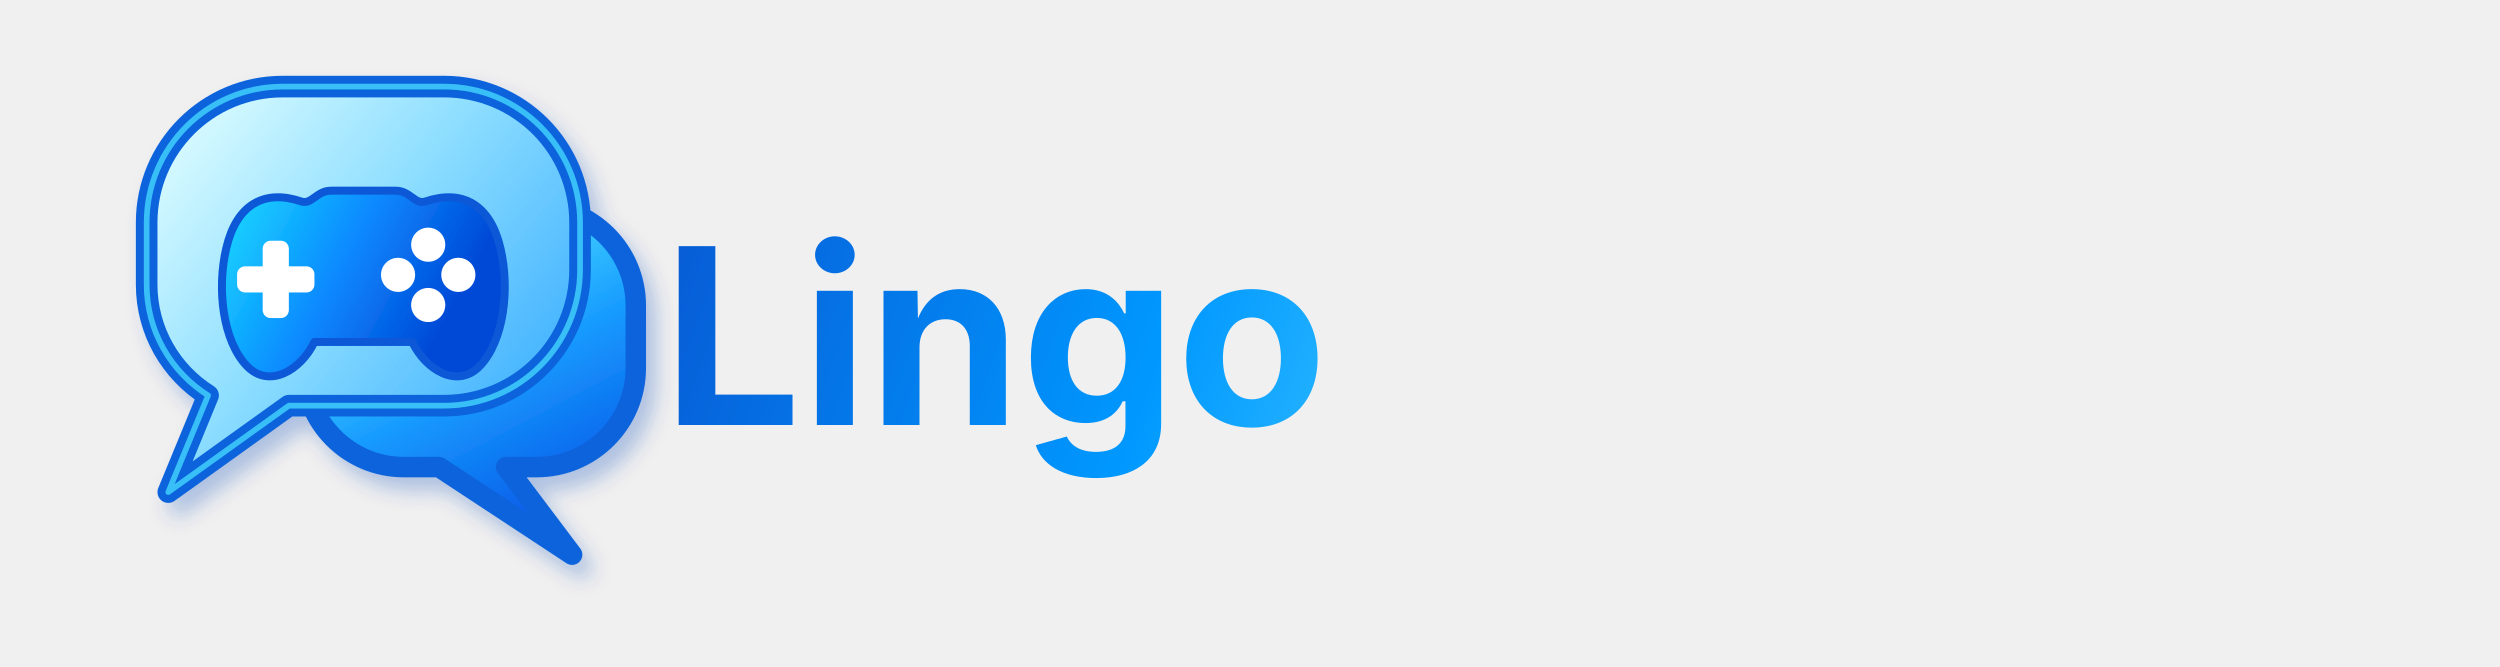
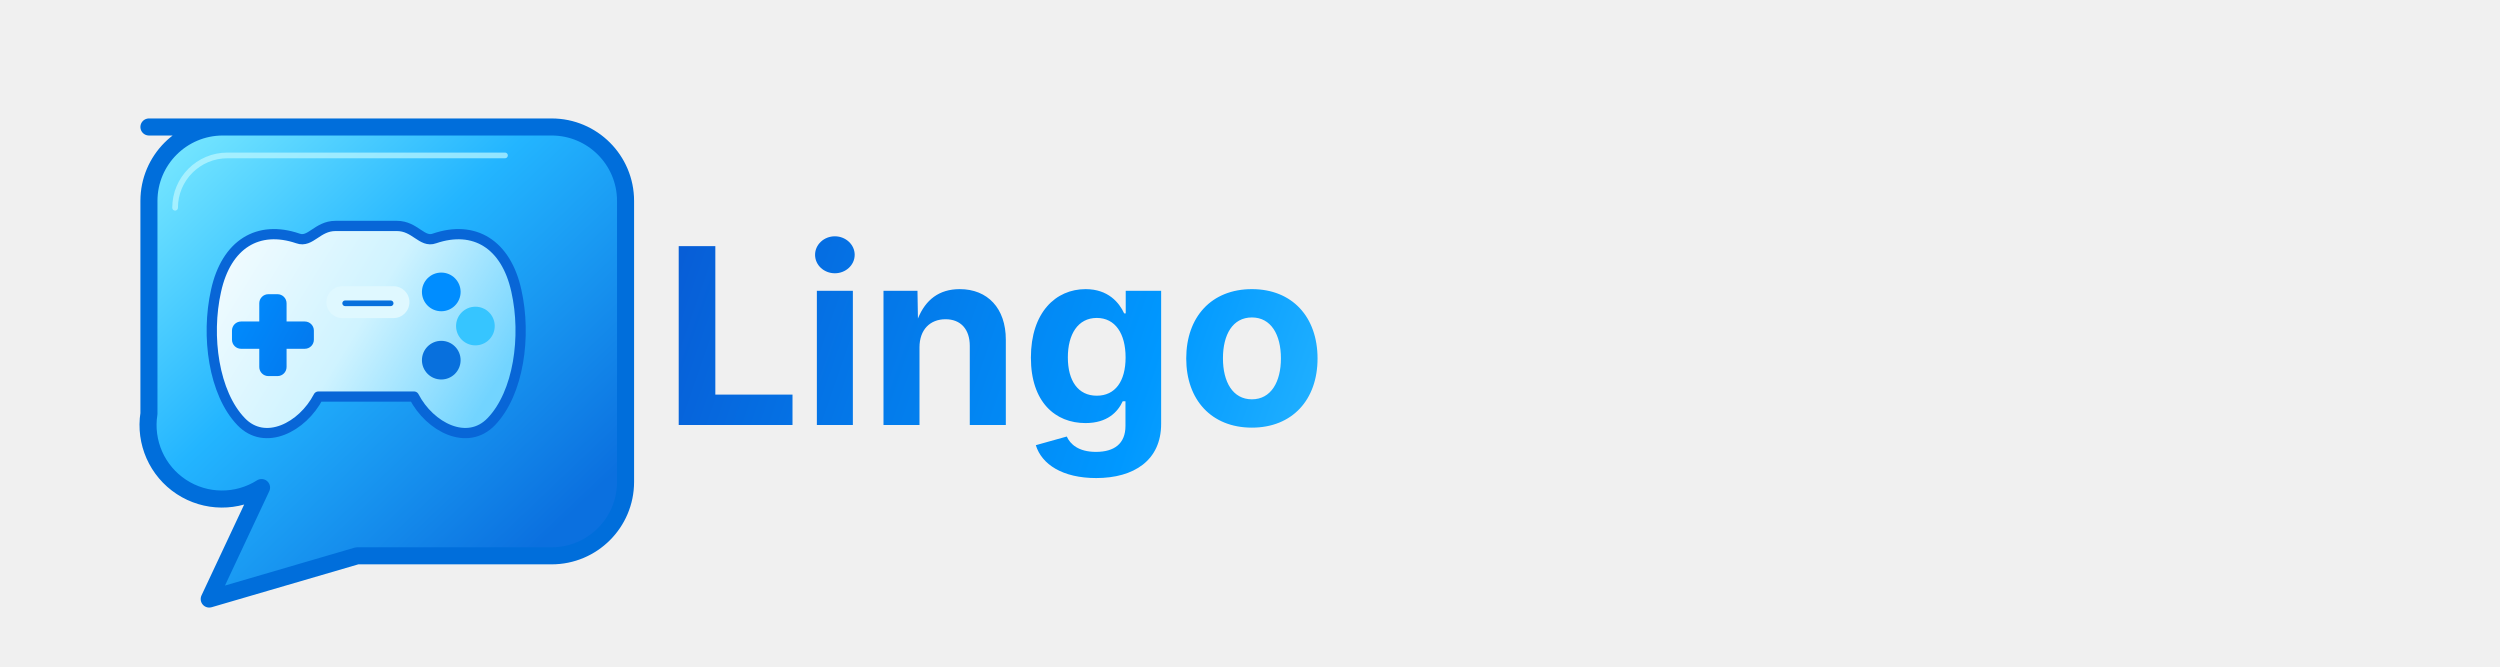
<svg xmlns="http://www.w3.org/2000/svg" width="1200" height="320" viewBox="0 0 1200 320" fill="none">
  <defs>
-     <linearGradient id="horizontalBack" x1="592" y1="408" x2="820" y2="840" gradientUnits="userSpaceOnUse">
-       <stop offset="0" stop-color="#47D9FF" />
-       <stop offset="0.45" stop-color="#189CFF" />
-       <stop offset="1" stop-color="#075BE8" />
+     <linearGradient id="horizontalBubble" x1="164" y1="130" x2="850" y2="852" gradientUnits="userSpaceOnUse">
+       <stop offset="0" stop-color="#7EEBFF" />
+       <stop offset="0.46" stop-color="#23B5FF" />
+       <stop offset="1" stop-color="#0B70DF" />
    </linearGradient>
-     <linearGradient id="horizontalFront" x1="168" y1="182" x2="728" y2="640" gradientUnits="userSpaceOnUse">
-       <stop offset="0" stop-color="#D7FAFF" />
-       <stop offset="0.52" stop-color="#8BDDFF" />
-       <stop offset="1" stop-color="#4CB8FF" />
+     <linearGradient id="horizontalPad" x1="248" y1="300" x2="740" y2="602" gradientUnits="userSpaceOnUse">
+       <stop offset="0" stop-color="#F8FDFF" />
+       <stop offset="0.55" stop-color="#CFF3FF" />
+       <stop offset="1" stop-color="#72D4FF" />
    </linearGradient>
-     <linearGradient id="horizontalPad" x1="262" y1="308" x2="642" y2="512" gradientUnits="userSpaceOnUse">
-       <stop offset="0" stop-color="#1BD5FF" />
-       <stop offset="0.5" stop-color="#078BFF" />
-       <stop offset="1" stop-color="#0649D6" />
+     <linearGradient id="horizontalAccent" x1="330" y1="348" x2="682" y2="536" gradientUnits="userSpaceOnUse">
+       <stop offset="0" stop-color="#008DFF" />
+       <stop offset="1" stop-color="#075ED7" />
    </linearGradient>
-     <filter id="horizontalShadow" x="-20%" y="-20%" width="140%" height="150%" color-interpolation-filters="sRGB">
-       <feDropShadow dx="18" dy="24" stdDeviation="18" flood-color="#0546B8" flood-opacity="0.28" />
-     </filter>
    <linearGradient id="lingoWordmark" x1="340" y1="86" x2="760" y2="232" gradientUnits="userSpaceOnUse">
      <stop offset="0" stop-color="#075ED7" />
      <stop offset="0.52" stop-color="#0098FF" />
      <stop offset="1" stop-color="#55D7FF" />
    </linearGradient>
  </defs>
  <g transform="translate(36 20) scale(0.273)">
-     <g filter="url(#horizontalShadow)">
-       <path d="M578 464c0-96 78-174 174-174h60c96 0 174 78 174 174v110c0 96-78 174-174 174h-54l116 154-234-154h-62c-96 0-174-78-174-174V464Z" fill="url(#horizontalBack)" stroke="#0A63DC" stroke-width="36" stroke-linejoin="round" />
-       <path d="M126 318c0-132 107-239 239-239h284c132 0 239 107 239 239v83c0 132-107 239-239 239H376L164 792l70-170c-65-41-108-113-108-195V318Z" fill="url(#horizontalFront)" stroke="#0A63DC" stroke-width="38" stroke-linejoin="round" />
-       <path d="M126 318c0-132 107-239 239-239h284c132 0 239 107 239 239v83c0 132-107 239-239 239H376L164 792l70-170c-65-41-108-113-108-195V318Z" fill="none" stroke="#45D8FF" stroke-width="10" stroke-linejoin="round" opacity="0.78" />
-       <path d="M266 363c18-77 67-104 132-82 18 6 27-19 52-19h114c25 0 34 25 52 19 65-22 114 5 132 82 17 72 6 163-36 207-39 41-95 8-119-42H421c-24 50-80 83-119 42-42-44-53-135-36-207Z" fill="url(#horizontalPad)" stroke="#0758D7" stroke-width="14" stroke-linejoin="round" />
-       <rect x="330" y="350" width="46" height="136" rx="14" fill="#FFFFFF" />
-       <rect x="285" y="395" width="136" height="46" rx="14" fill="#FFFFFF" />
-       <circle cx="621" cy="357" r="30" fill="#FFFFFF" />
-       <circle cx="674" cy="410" r="30" fill="#FFFFFF" />
-       <circle cx="621" cy="463" r="30" fill="#FFFFFF" />
-       <circle cx="568" cy="410" r="30" fill="#FFFFFF" />
+     <g>
+       <path d="M130 150h708a130 130 0 0 1 130 130v494a130 130 0 0 1-130 130H496L236 980l92-196A130 130 0 0 1 130 654V280a130 130 0 0 1 130-130Z" fill="url(#horizontalBubble)" stroke="#006EDB" stroke-width="30" stroke-linejoin="round" />
+       <path d="M176 292a92 92 0 0 1 92-92h488" fill="none" stroke="#BDF7FF" stroke-width="10" stroke-linecap="round" opacity="0.72" />
+       <path d="M248 438c18-82 74-116 144-92 22 8 34-22 66-22h108c32 0 44 30 66 22 70-24 126 10 144 92 18 80 4 180-44 230-42 44-108 10-136-44H428c-28 54-94 88-136 44-48-50-62-150-44-230Z" fill="url(#horizontalPad)" stroke="#0866D7" stroke-width="18" stroke-linejoin="round" />
+       <rect x="324" y="444" width="48" height="144" rx="16" fill="url(#horizontalAccent)" />
+       <rect x="276" y="492" width="144" height="48" rx="16" fill="url(#horizontalAccent)" />
+       <rect x="442" y="430" width="146" height="56" rx="28" fill="#DFF8FF" />
+       <rect x="470" y="455" width="90" height="10" rx="5" fill="#0870DD" />
+       <circle cx="644" cy="440" r="34" fill="#008DFF" />
+       <circle cx="704" cy="500" r="34" fill="#36C5FF" />
+       <circle cx="644" cy="560" r="34" fill="#0870DD" />
    </g>
  </g>
  <text x="318" y="204" fill="url(#lingoWordmark)" font-size="118" font-family="-apple-system, BlinkMacSystemFont, SF Pro Display, Segoe UI, PingFang SC, Microsoft YaHei, sans-serif" font-weight="700" letter-spacing="0">
    Lingo
  </text>
</svg>
